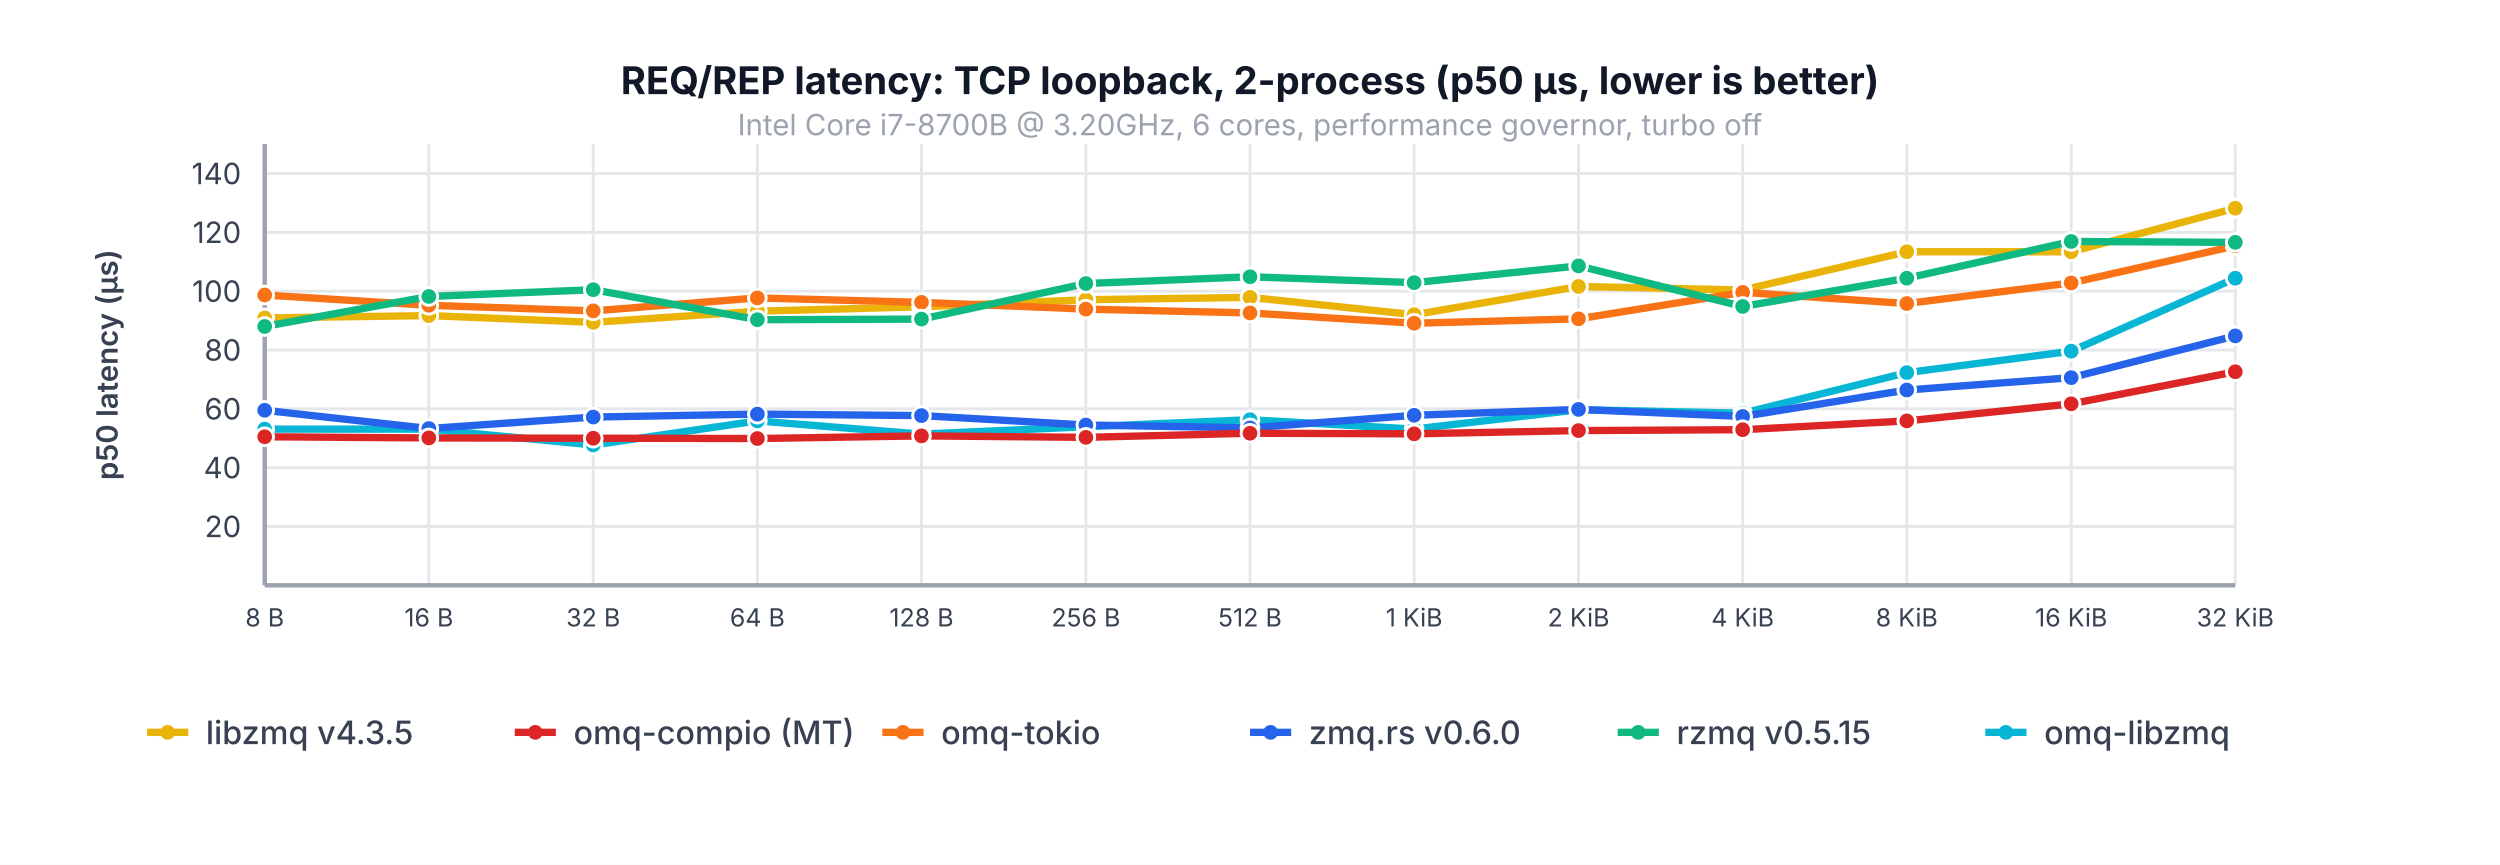
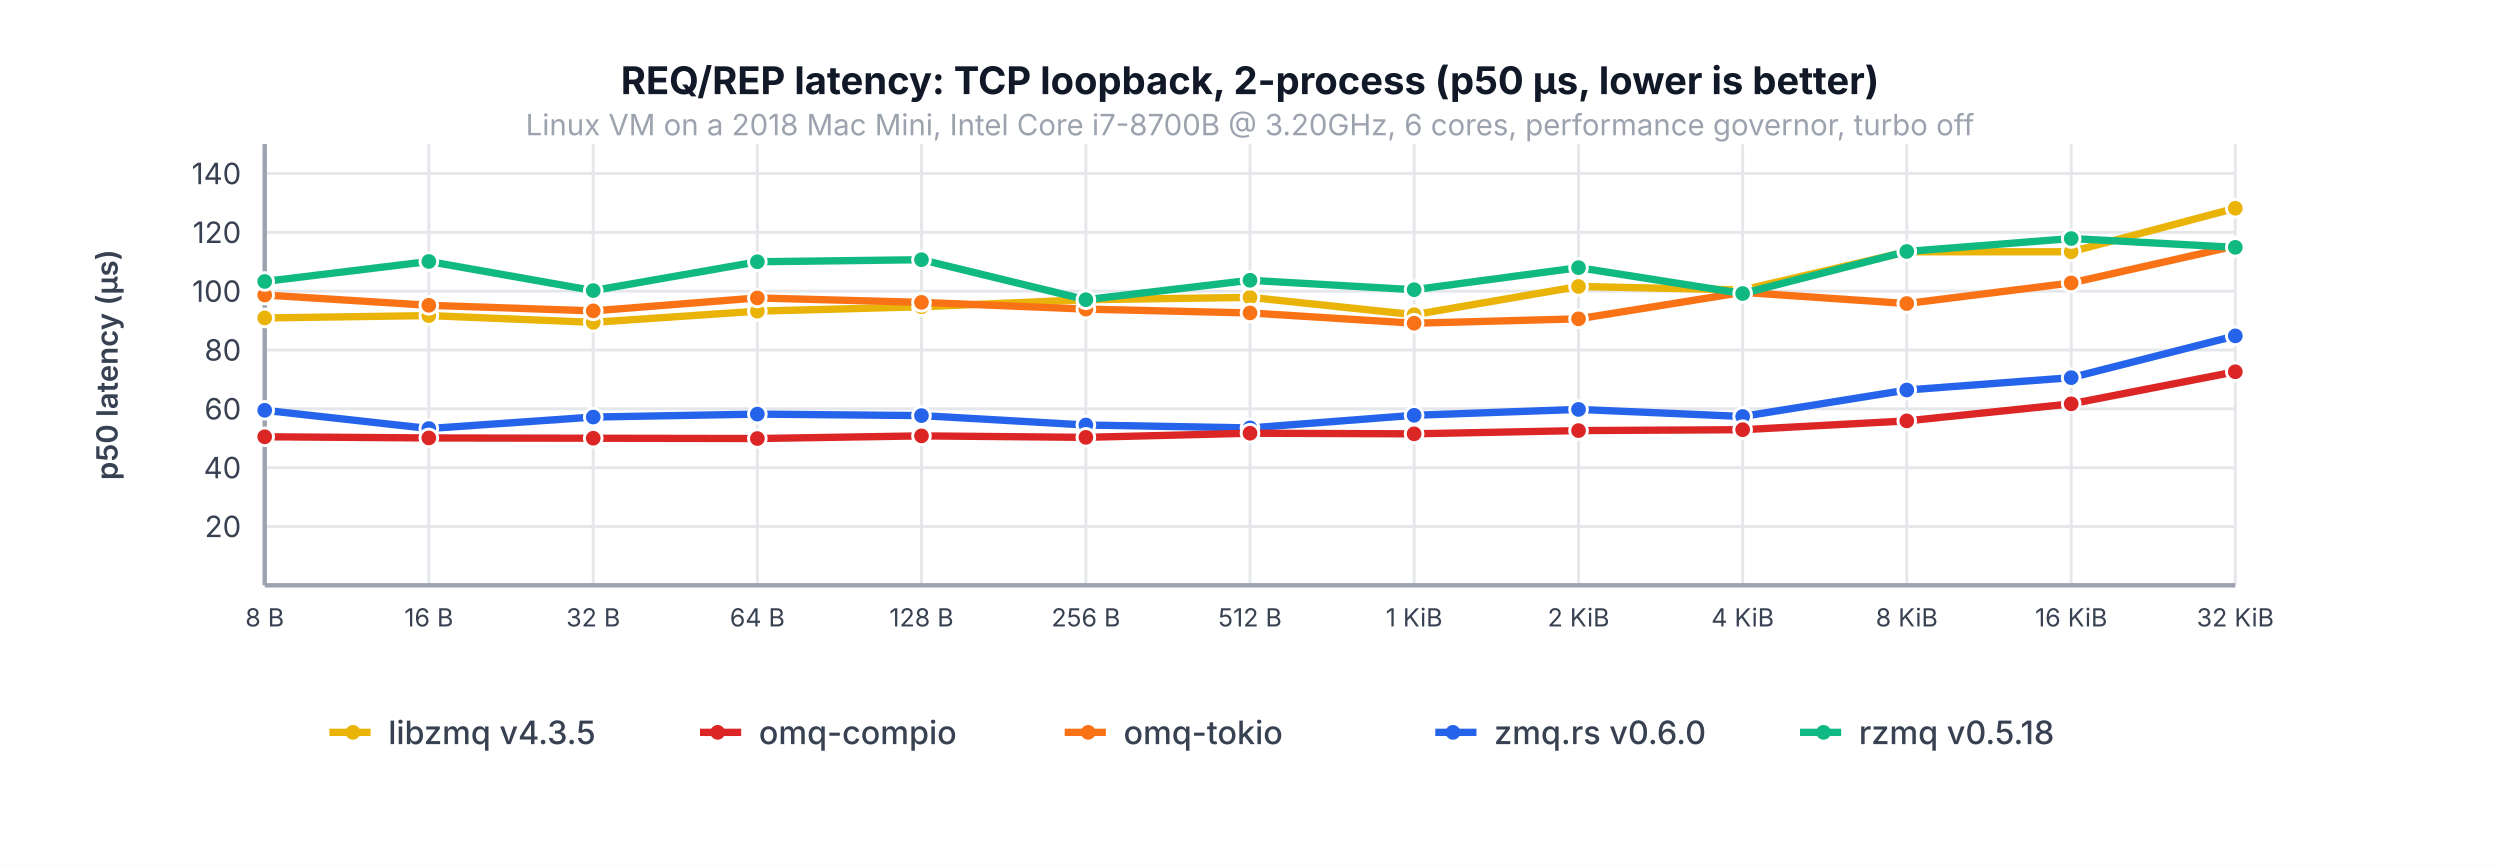
<svg xmlns="http://www.w3.org/2000/svg" viewBox="0 0 850 294" font-family="system-ui, -apple-system, sans-serif">
  <rect width="850" height="294" fill="white" />
-   <text x="425.0" y="46" text-anchor="middle" fill="#9ca3af" font-size="10">Intel Core i7-8700B @ 3.20GHz, 6 cores, performance governor, turbo off</text>
+   <text x="425.0" y="46" text-anchor="middle" fill="#9ca3af" font-size="10">Linux VM on a 2018 Mac Mini, Intel Core i7-8700B @ 3.20GHz, 6 cores, performance governor, turbo off</text>
  <text x="425.0" y="32.0" text-anchor="middle" fill="#111827" font-size="13" font-weight="700">REQ/REP latency: TCP loopback, 2-process (p50 µs, lower is better)</text>
  <line x1="90.0" y1="179.0" x2="760.0" y2="179.0" stroke="#e5e7eb" stroke-width="1" />
  <text x="82.0" y="179.0" text-anchor="end" dominant-baseline="middle" fill="#374151" font-size="10">20</text>
  <line x1="90.0" y1="159.0" x2="760.0" y2="159.0" stroke="#e5e7eb" stroke-width="1" />
  <text x="82.0" y="159.0" text-anchor="end" dominant-baseline="middle" fill="#374151" font-size="10">40</text>
  <line x1="90.0" y1="139.0" x2="760.0" y2="139.0" stroke="#e5e7eb" stroke-width="1" />
  <text x="82.0" y="139.0" text-anchor="end" dominant-baseline="middle" fill="#374151" font-size="10">60</text>
  <line x1="90.0" y1="119.0" x2="760.0" y2="119.0" stroke="#e5e7eb" stroke-width="1" />
  <text x="82.0" y="119.0" text-anchor="end" dominant-baseline="middle" fill="#374151" font-size="10">80</text>
  <line x1="90.0" y1="99.0" x2="760.0" y2="99.0" stroke="#e5e7eb" stroke-width="1" />
  <text x="82.0" y="99.0" text-anchor="end" dominant-baseline="middle" fill="#374151" font-size="10">100</text>
  <line x1="90.0" y1="79.0" x2="760.0" y2="79.0" stroke="#e5e7eb" stroke-width="1" />
  <text x="82.0" y="79.0" text-anchor="end" dominant-baseline="middle" fill="#374151" font-size="10">120</text>
  <line x1="90.0" y1="59.0" x2="760.0" y2="59.0" stroke="#e5e7eb" stroke-width="1" />
  <text x="82.0" y="59.0" text-anchor="end" dominant-baseline="middle" fill="#374151" font-size="10">140</text>
  <line x1="90.0" y1="49.0" x2="90.0" y2="199.0" stroke="#e5e7eb" stroke-width="1" />
  <line x1="145.8" y1="49.0" x2="145.8" y2="199.0" stroke="#e5e7eb" stroke-width="1" />
  <line x1="201.7" y1="49.0" x2="201.7" y2="199.0" stroke="#e5e7eb" stroke-width="1" />
  <line x1="257.5" y1="49.0" x2="257.5" y2="199.0" stroke="#e5e7eb" stroke-width="1" />
  <line x1="313.3" y1="49.0" x2="313.3" y2="199.0" stroke="#e5e7eb" stroke-width="1" />
  <line x1="369.2" y1="49.0" x2="369.2" y2="199.0" stroke="#e5e7eb" stroke-width="1" />
  <line x1="425.0" y1="49.0" x2="425.0" y2="199.0" stroke="#e5e7eb" stroke-width="1" />
  <line x1="480.8" y1="49.0" x2="480.8" y2="199.0" stroke="#e5e7eb" stroke-width="1" />
  <line x1="536.7" y1="49.0" x2="536.7" y2="199.0" stroke="#e5e7eb" stroke-width="1" />
  <line x1="592.5" y1="49.0" x2="592.5" y2="199.0" stroke="#e5e7eb" stroke-width="1" />
  <line x1="648.3" y1="49.0" x2="648.3" y2="199.0" stroke="#e5e7eb" stroke-width="1" />
  <line x1="704.2" y1="49.0" x2="704.2" y2="199.0" stroke="#e5e7eb" stroke-width="1" />
  <line x1="760.0" y1="49.0" x2="760.0" y2="199.0" stroke="#e5e7eb" stroke-width="1" />
  <line x1="90.0" y1="49.0" x2="90.0" y2="199.0" stroke="#9ca3af" stroke-width="1.5" />
  <line x1="90.0" y1="199.0" x2="760.0" y2="199.0" stroke="#9ca3af" stroke-width="1.5" />
  <text x="40.0" y="124.0" text-anchor="middle" fill="#374151" font-size="10" font-weight="600" transform="rotate(-90,40.0,124.0)">p50 latency (µs)</text>
  <polyline points="90.0,108.1 145.8,107.3 201.7,109.6 257.5,105.8 313.3,104.3 369.2,101.9 425.0,101.1 480.8,107.0 536.7,97.4 592.5,98.6 648.3,85.6 704.2,85.6 760.0,70.8" fill="none" stroke="#eab308" stroke-width="2.5" stroke-linecap="round" stroke-linejoin="round" />
  <circle cx="90.0" cy="108.1" r="3" fill="#eab308" stroke="white" stroke-width="1" />
  <circle cx="145.8" cy="107.3" r="3" fill="#eab308" stroke="white" stroke-width="1" />
  <circle cx="201.7" cy="109.6" r="3" fill="#eab308" stroke="white" stroke-width="1" />
  <circle cx="257.5" cy="105.8" r="3" fill="#eab308" stroke="white" stroke-width="1" />
  <circle cx="313.3" cy="104.3" r="3" fill="#eab308" stroke="white" stroke-width="1" />
  <circle cx="369.2" cy="101.9" r="3" fill="#eab308" stroke="white" stroke-width="1" />
  <circle cx="425.0" cy="101.1" r="3" fill="#eab308" stroke="white" stroke-width="1" />
  <circle cx="480.8" cy="107.0" r="3" fill="#eab308" stroke="white" stroke-width="1" />
  <circle cx="536.7" cy="97.4" r="3" fill="#eab308" stroke="white" stroke-width="1" />
  <circle cx="592.5" cy="98.6" r="3" fill="#eab308" stroke="white" stroke-width="1" />
  <circle cx="648.3" cy="85.6" r="3" fill="#eab308" stroke="white" stroke-width="1" />
  <circle cx="704.2" cy="85.6" r="3" fill="#eab308" stroke="white" stroke-width="1" />
  <circle cx="760.0" cy="70.8" r="3" fill="#eab308" stroke="white" stroke-width="1" />
-   <polyline points="90.0,145.9 145.8,145.9 201.7,151.3 257.5,143.1 313.3,147.6 369.2,145.1 425.0,142.7 480.8,145.9 536.7,139.3 592.5,140.5 648.3,126.7 704.2,119.4 760.0,94.6" fill="none" stroke="#06b6d4" stroke-width="2.5" stroke-linecap="round" stroke-linejoin="round" />
-   <circle cx="90.0" cy="145.9" r="3" fill="#06b6d4" stroke="white" stroke-width="1" />
-   <circle cx="145.8" cy="145.9" r="3" fill="#06b6d4" stroke="white" stroke-width="1" />
-   <circle cx="201.7" cy="151.3" r="3" fill="#06b6d4" stroke="white" stroke-width="1" />
-   <circle cx="257.5" cy="143.1" r="3" fill="#06b6d4" stroke="white" stroke-width="1" />
-   <circle cx="313.3" cy="147.6" r="3" fill="#06b6d4" stroke="white" stroke-width="1" />
-   <circle cx="369.2" cy="145.1" r="3" fill="#06b6d4" stroke="white" stroke-width="1" />
-   <circle cx="425.0" cy="142.7" r="3" fill="#06b6d4" stroke="white" stroke-width="1" />
-   <circle cx="480.8" cy="145.9" r="3" fill="#06b6d4" stroke="white" stroke-width="1" />
-   <circle cx="536.7" cy="139.3" r="3" fill="#06b6d4" stroke="white" stroke-width="1" />
-   <circle cx="592.5" cy="140.5" r="3" fill="#06b6d4" stroke="white" stroke-width="1" />
-   <circle cx="648.3" cy="126.7" r="3" fill="#06b6d4" stroke="white" stroke-width="1" />
-   <circle cx="704.2" cy="119.4" r="3" fill="#06b6d4" stroke="white" stroke-width="1" />
-   <circle cx="760.0" cy="94.6" r="3" fill="#06b6d4" stroke="white" stroke-width="1" />
  <polyline points="90.0,100.3 145.8,103.8 201.7,105.7 257.5,101.3 313.3,102.8 369.2,105.1 425.0,106.4 480.8,109.9 536.7,108.4 592.5,99.4 648.3,103.2 704.2,96.2 760.0,83.6" fill="none" stroke="#f97316" stroke-width="2.5" stroke-linecap="round" stroke-linejoin="round" />
  <circle cx="90.0" cy="100.3" r="3" fill="#f97316" stroke="white" stroke-width="1" />
  <circle cx="145.8" cy="103.8" r="3" fill="#f97316" stroke="white" stroke-width="1" />
  <circle cx="201.7" cy="105.7" r="3" fill="#f97316" stroke="white" stroke-width="1" />
  <circle cx="257.5" cy="101.3" r="3" fill="#f97316" stroke="white" stroke-width="1" />
  <circle cx="313.3" cy="102.8" r="3" fill="#f97316" stroke="white" stroke-width="1" />
  <circle cx="369.2" cy="105.1" r="3" fill="#f97316" stroke="white" stroke-width="1" />
  <circle cx="425.0" cy="106.4" r="3" fill="#f97316" stroke="white" stroke-width="1" />
  <circle cx="480.8" cy="109.9" r="3" fill="#f97316" stroke="white" stroke-width="1" />
  <circle cx="536.7" cy="108.4" r="3" fill="#f97316" stroke="white" stroke-width="1" />
  <circle cx="592.5" cy="99.4" r="3" fill="#f97316" stroke="white" stroke-width="1" />
  <circle cx="648.3" cy="103.2" r="3" fill="#f97316" stroke="white" stroke-width="1" />
  <circle cx="704.2" cy="96.2" r="3" fill="#f97316" stroke="white" stroke-width="1" />
  <circle cx="760.0" cy="83.6" r="3" fill="#f97316" stroke="white" stroke-width="1" />
-   <polyline points="90.0,111.0 145.8,100.8 201.7,98.5 257.5,108.7 313.3,108.5 369.2,96.4 425.0,94.1 480.8,96.1 536.7,90.4 592.5,104.2 648.3,94.6 704.2,82.1 760.0,82.4" fill="none" stroke="#10b981" stroke-width="2.5" stroke-linecap="round" stroke-linejoin="round" />
-   <circle cx="90.0" cy="111.0" r="3" fill="#10b981" stroke="white" stroke-width="1" />
-   <circle cx="145.8" cy="100.8" r="3" fill="#10b981" stroke="white" stroke-width="1" />
-   <circle cx="201.7" cy="98.5" r="3" fill="#10b981" stroke="white" stroke-width="1" />
-   <circle cx="257.5" cy="108.7" r="3" fill="#10b981" stroke="white" stroke-width="1" />
-   <circle cx="313.3" cy="108.5" r="3" fill="#10b981" stroke="white" stroke-width="1" />
-   <circle cx="369.2" cy="96.4" r="3" fill="#10b981" stroke="white" stroke-width="1" />
-   <circle cx="425.0" cy="94.1" r="3" fill="#10b981" stroke="white" stroke-width="1" />
-   <circle cx="480.8" cy="96.1" r="3" fill="#10b981" stroke="white" stroke-width="1" />
-   <circle cx="536.7" cy="90.4" r="3" fill="#10b981" stroke="white" stroke-width="1" />
-   <circle cx="592.5" cy="104.2" r="3" fill="#10b981" stroke="white" stroke-width="1" />
-   <circle cx="648.3" cy="94.6" r="3" fill="#10b981" stroke="white" stroke-width="1" />
-   <circle cx="704.2" cy="82.1" r="3" fill="#10b981" stroke="white" stroke-width="1" />
-   <circle cx="760.0" cy="82.4" r="3" fill="#10b981" stroke="white" stroke-width="1" />
+   <polyline points="90.0,95.7 145.8,88.9 201.7,98.8 257.5,89.0 313.3,88.3 369.2,101.9 425.0,95.3 480.8,98.5 536.7,91.0 592.5,99.8 648.3,85.5 704.2,81.1 760.0,84.1" fill="none" stroke="#10b981" stroke-width="2.5" stroke-linecap="round" stroke-linejoin="round" />
+   <circle cx="90.0" cy="95.7" r="3" fill="#10b981" stroke="white" stroke-width="1" />
+   <circle cx="145.8" cy="88.9" r="3" fill="#10b981" stroke="white" stroke-width="1" />
+   <circle cx="201.7" cy="98.8" r="3" fill="#10b981" stroke="white" stroke-width="1" />
+   <circle cx="257.5" cy="89.0" r="3" fill="#10b981" stroke="white" stroke-width="1" />
+   <circle cx="313.3" cy="88.3" r="3" fill="#10b981" stroke="white" stroke-width="1" />
+   <circle cx="369.2" cy="101.9" r="3" fill="#10b981" stroke="white" stroke-width="1" />
+   <circle cx="425.0" cy="95.3" r="3" fill="#10b981" stroke="white" stroke-width="1" />
+   <circle cx="480.8" cy="98.5" r="3" fill="#10b981" stroke="white" stroke-width="1" />
+   <circle cx="536.7" cy="91.0" r="3" fill="#10b981" stroke="white" stroke-width="1" />
+   <circle cx="592.5" cy="99.8" r="3" fill="#10b981" stroke="white" stroke-width="1" />
+   <circle cx="648.3" cy="85.5" r="3" fill="#10b981" stroke="white" stroke-width="1" />
+   <circle cx="704.2" cy="81.1" r="3" fill="#10b981" stroke="white" stroke-width="1" />
+   <circle cx="760.0" cy="84.1" r="3" fill="#10b981" stroke="white" stroke-width="1" />
  <polyline points="90.0,139.5 145.8,145.7 201.7,141.8 257.5,140.8 313.3,141.3 369.2,144.5 425.0,145.5 480.8,141.2 536.7,139.2 592.5,141.6 648.3,132.6 704.2,128.4 760.0,114.2" fill="none" stroke="#2563eb" stroke-width="2.5" stroke-linecap="round" stroke-linejoin="round" />
  <circle cx="90.0" cy="139.5" r="3" fill="#2563eb" stroke="white" stroke-width="1" />
  <circle cx="145.8" cy="145.7" r="3" fill="#2563eb" stroke="white" stroke-width="1" />
  <circle cx="201.7" cy="141.8" r="3" fill="#2563eb" stroke="white" stroke-width="1" />
  <circle cx="257.5" cy="140.8" r="3" fill="#2563eb" stroke="white" stroke-width="1" />
  <circle cx="313.3" cy="141.3" r="3" fill="#2563eb" stroke="white" stroke-width="1" />
  <circle cx="369.2" cy="144.5" r="3" fill="#2563eb" stroke="white" stroke-width="1" />
  <circle cx="425.0" cy="145.5" r="3" fill="#2563eb" stroke="white" stroke-width="1" />
  <circle cx="480.8" cy="141.2" r="3" fill="#2563eb" stroke="white" stroke-width="1" />
  <circle cx="536.7" cy="139.2" r="3" fill="#2563eb" stroke="white" stroke-width="1" />
  <circle cx="592.5" cy="141.6" r="3" fill="#2563eb" stroke="white" stroke-width="1" />
  <circle cx="648.3" cy="132.6" r="3" fill="#2563eb" stroke="white" stroke-width="1" />
  <circle cx="704.2" cy="128.4" r="3" fill="#2563eb" stroke="white" stroke-width="1" />
  <circle cx="760.0" cy="114.2" r="3" fill="#2563eb" stroke="white" stroke-width="1" />
  <polyline points="90.0,148.5 145.8,148.9 201.7,149.0 257.5,149.1 313.3,148.2 369.2,148.7 425.0,147.3 480.8,147.5 536.7,146.4 592.5,146.1 648.3,143.1 704.2,137.3 760.0,126.4" fill="none" stroke="#dc2626" stroke-width="2.5" stroke-linecap="round" stroke-linejoin="round" />
  <circle cx="90.0" cy="148.5" r="3" fill="#dc2626" stroke="white" stroke-width="1" />
  <circle cx="145.8" cy="148.9" r="3" fill="#dc2626" stroke="white" stroke-width="1" />
  <circle cx="201.7" cy="149.0" r="3" fill="#dc2626" stroke="white" stroke-width="1" />
  <circle cx="257.5" cy="149.1" r="3" fill="#dc2626" stroke="white" stroke-width="1" />
  <circle cx="313.3" cy="148.2" r="3" fill="#dc2626" stroke="white" stroke-width="1" />
  <circle cx="369.2" cy="148.7" r="3" fill="#dc2626" stroke="white" stroke-width="1" />
  <circle cx="425.0" cy="147.3" r="3" fill="#dc2626" stroke="white" stroke-width="1" />
  <circle cx="480.8" cy="147.5" r="3" fill="#dc2626" stroke="white" stroke-width="1" />
  <circle cx="536.7" cy="146.4" r="3" fill="#dc2626" stroke="white" stroke-width="1" />
  <circle cx="592.5" cy="146.1" r="3" fill="#dc2626" stroke="white" stroke-width="1" />
  <circle cx="648.3" cy="143.1" r="3" fill="#dc2626" stroke="white" stroke-width="1" />
  <circle cx="704.2" cy="137.3" r="3" fill="#dc2626" stroke="white" stroke-width="1" />
  <circle cx="760.0" cy="126.4" r="3" fill="#dc2626" stroke="white" stroke-width="1" />
  <text x="90.0" y="213.0" text-anchor="middle" fill="#374151" font-size="8.5">8 B</text>
  <text x="145.8" y="213.0" text-anchor="middle" fill="#374151" font-size="8.5">16 B</text>
  <text x="201.7" y="213.0" text-anchor="middle" fill="#374151" font-size="8.5">32 B</text>
  <text x="257.5" y="213.0" text-anchor="middle" fill="#374151" font-size="8.5">64 B</text>
  <text x="313.3" y="213.0" text-anchor="middle" fill="#374151" font-size="8.5">128 B</text>
  <text x="369.2" y="213.0" text-anchor="middle" fill="#374151" font-size="8.5">256 B</text>
  <text x="425.0" y="213.0" text-anchor="middle" fill="#374151" font-size="8.5">512 B</text>
  <text x="480.8" y="213.0" text-anchor="middle" fill="#374151" font-size="8.5">1 KiB</text>
  <text x="536.7" y="213.0" text-anchor="middle" fill="#374151" font-size="8.5">2 KiB</text>
  <text x="592.5" y="213.0" text-anchor="middle" fill="#374151" font-size="8.5">4 KiB</text>
  <text x="648.3" y="213.0" text-anchor="middle" fill="#374151" font-size="8.5">8 KiB</text>
  <text x="704.2" y="213.0" text-anchor="middle" fill="#374151" font-size="8.5">16 KiB</text>
  <text x="760.0" y="213.0" text-anchor="middle" fill="#374151" font-size="8.5">32 KiB</text>
-   <line x1="50" y1="249" x2="64" y2="249" stroke="#eab308" stroke-width="2.5" />
-   <circle cx="57" cy="249" r="2.5" fill="#eab308" />
-   <text x="70" y="253" fill="#374151" font-size="11" font-weight="500">libzmq v4.3.5</text>
-   <line x1="175" y1="249" x2="189" y2="249" stroke="#dc2626" stroke-width="2.5" />
-   <circle cx="182" cy="249" r="2.5" fill="#dc2626" />
-   <text x="195" y="253" fill="#374151" font-size="11" font-weight="500">omq-compio (MT)</text>
-   <line x1="300" y1="249" x2="314" y2="249" stroke="#f97316" stroke-width="2.5" />
-   <circle cx="307" cy="249" r="2.5" fill="#f97316" />
-   <text x="320" y="253" fill="#374151" font-size="11" font-weight="500">omq-tokio</text>
-   <line x1="425" y1="249" x2="439" y2="249" stroke="#2563eb" stroke-width="2.5" />
-   <circle cx="432" cy="249" r="2.5" fill="#2563eb" />
-   <text x="445" y="253" fill="#374151" font-size="11" font-weight="500">zmq.rs v0.6.0</text>
-   <line x1="550" y1="249" x2="564" y2="249" stroke="#10b981" stroke-width="2.5" />
-   <circle cx="557" cy="249" r="2.5" fill="#10b981" />
-   <text x="570" y="253" fill="#374151" font-size="11" font-weight="500">rzmq v0.5.15</text>
-   <line x1="675" y1="249" x2="689" y2="249" stroke="#06b6d4" stroke-width="2.5" />
-   <circle cx="682" cy="249" r="2.5" fill="#06b6d4" />
-   <text x="695" y="253" fill="#374151" font-size="11" font-weight="500">omq-libzmq</text>
+   <line x1="112" y1="249" x2="126" y2="249" stroke="#eab308" stroke-width="2.5" />
+   <circle cx="120" cy="249" r="2.5" fill="#eab308" />
+   <text x="132" y="253" fill="#374151" font-size="11" font-weight="500">libzmq v4.3.5</text>
+   <line x1="238" y1="249" x2="252" y2="249" stroke="#dc2626" stroke-width="2.5" />
+   <circle cx="244" cy="249" r="2.5" fill="#dc2626" />
+   <text x="258" y="253" fill="#374151" font-size="11" font-weight="500">omq-compio</text>
+   <line x1="362" y1="249" x2="376" y2="249" stroke="#f97316" stroke-width="2.5" />
+   <circle cx="370" cy="249" r="2.5" fill="#f97316" />
+   <text x="382" y="253" fill="#374151" font-size="11" font-weight="500">omq-tokio</text>
+   <line x1="488" y1="249" x2="502" y2="249" stroke="#2563eb" stroke-width="2.5" />
+   <circle cx="494" cy="249" r="2.5" fill="#2563eb" />
+   <text x="508" y="253" fill="#374151" font-size="11" font-weight="500">zmq.rs v0.6.0</text>
+   <line x1="612" y1="249" x2="626" y2="249" stroke="#10b981" stroke-width="2.5" />
+   <circle cx="620" cy="249" r="2.5" fill="#10b981" />
+   <text x="632" y="253" fill="#374151" font-size="11" font-weight="500">rzmq v0.5.18</text>
</svg>
